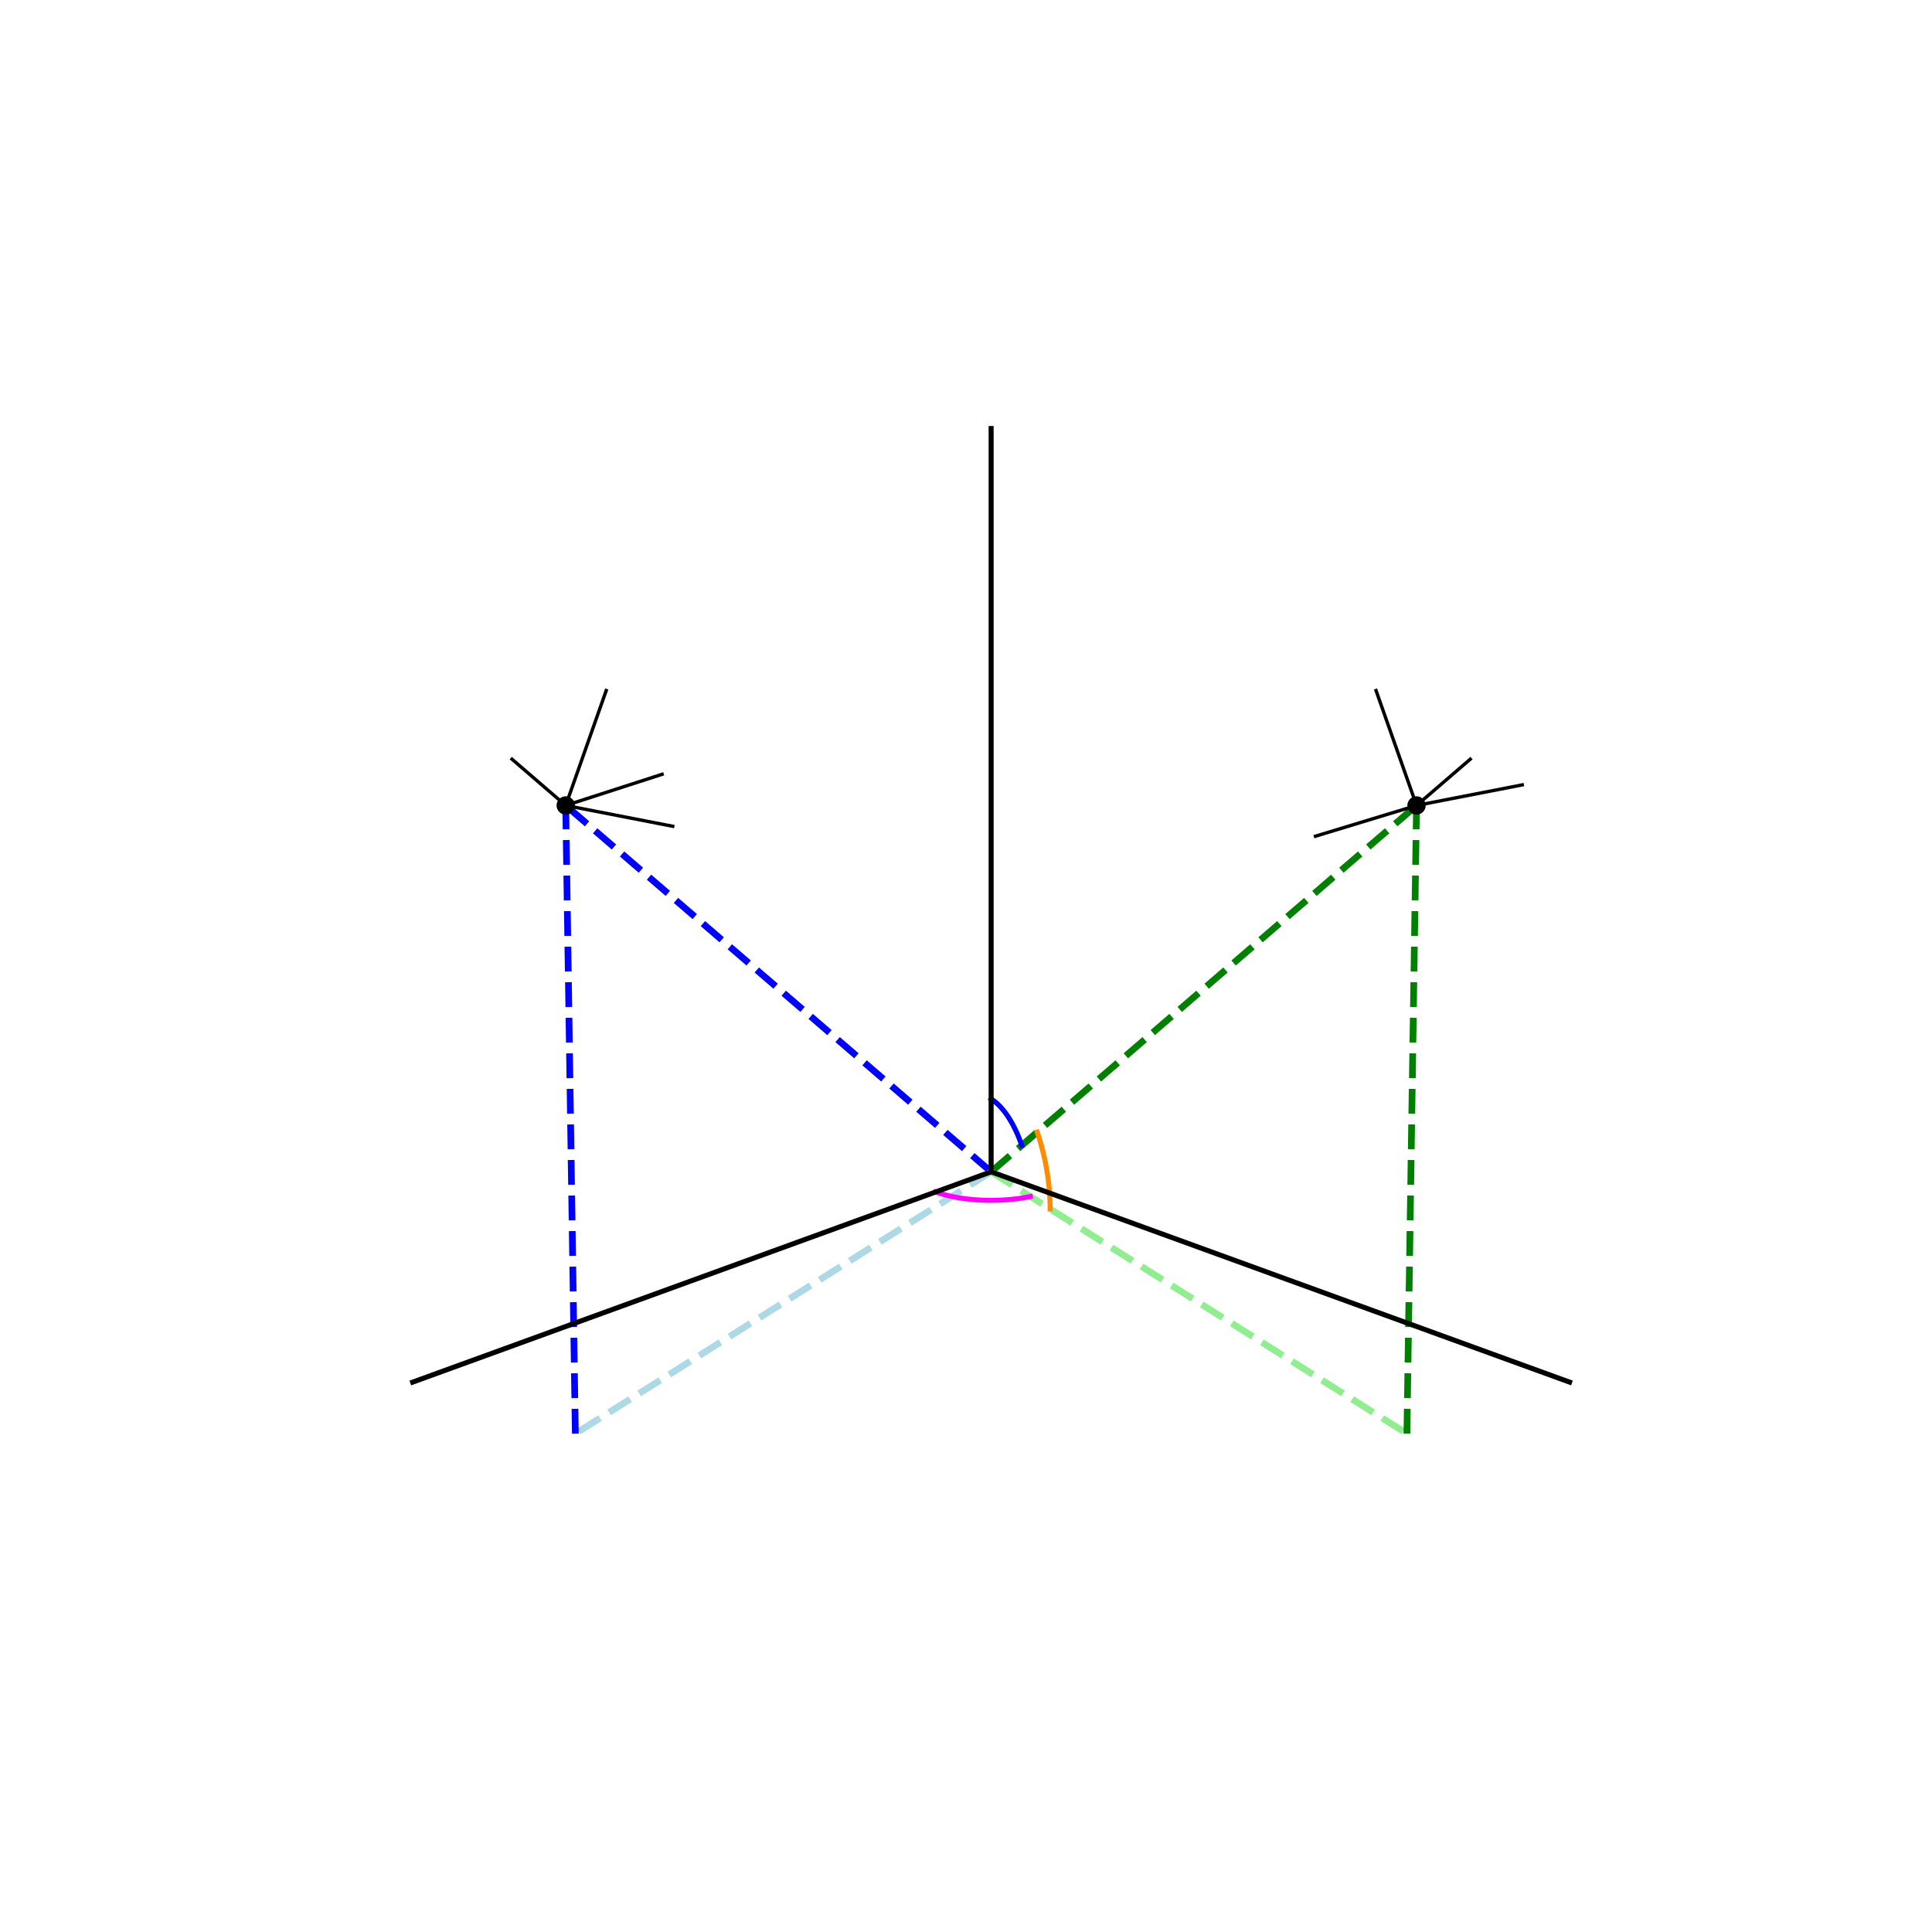
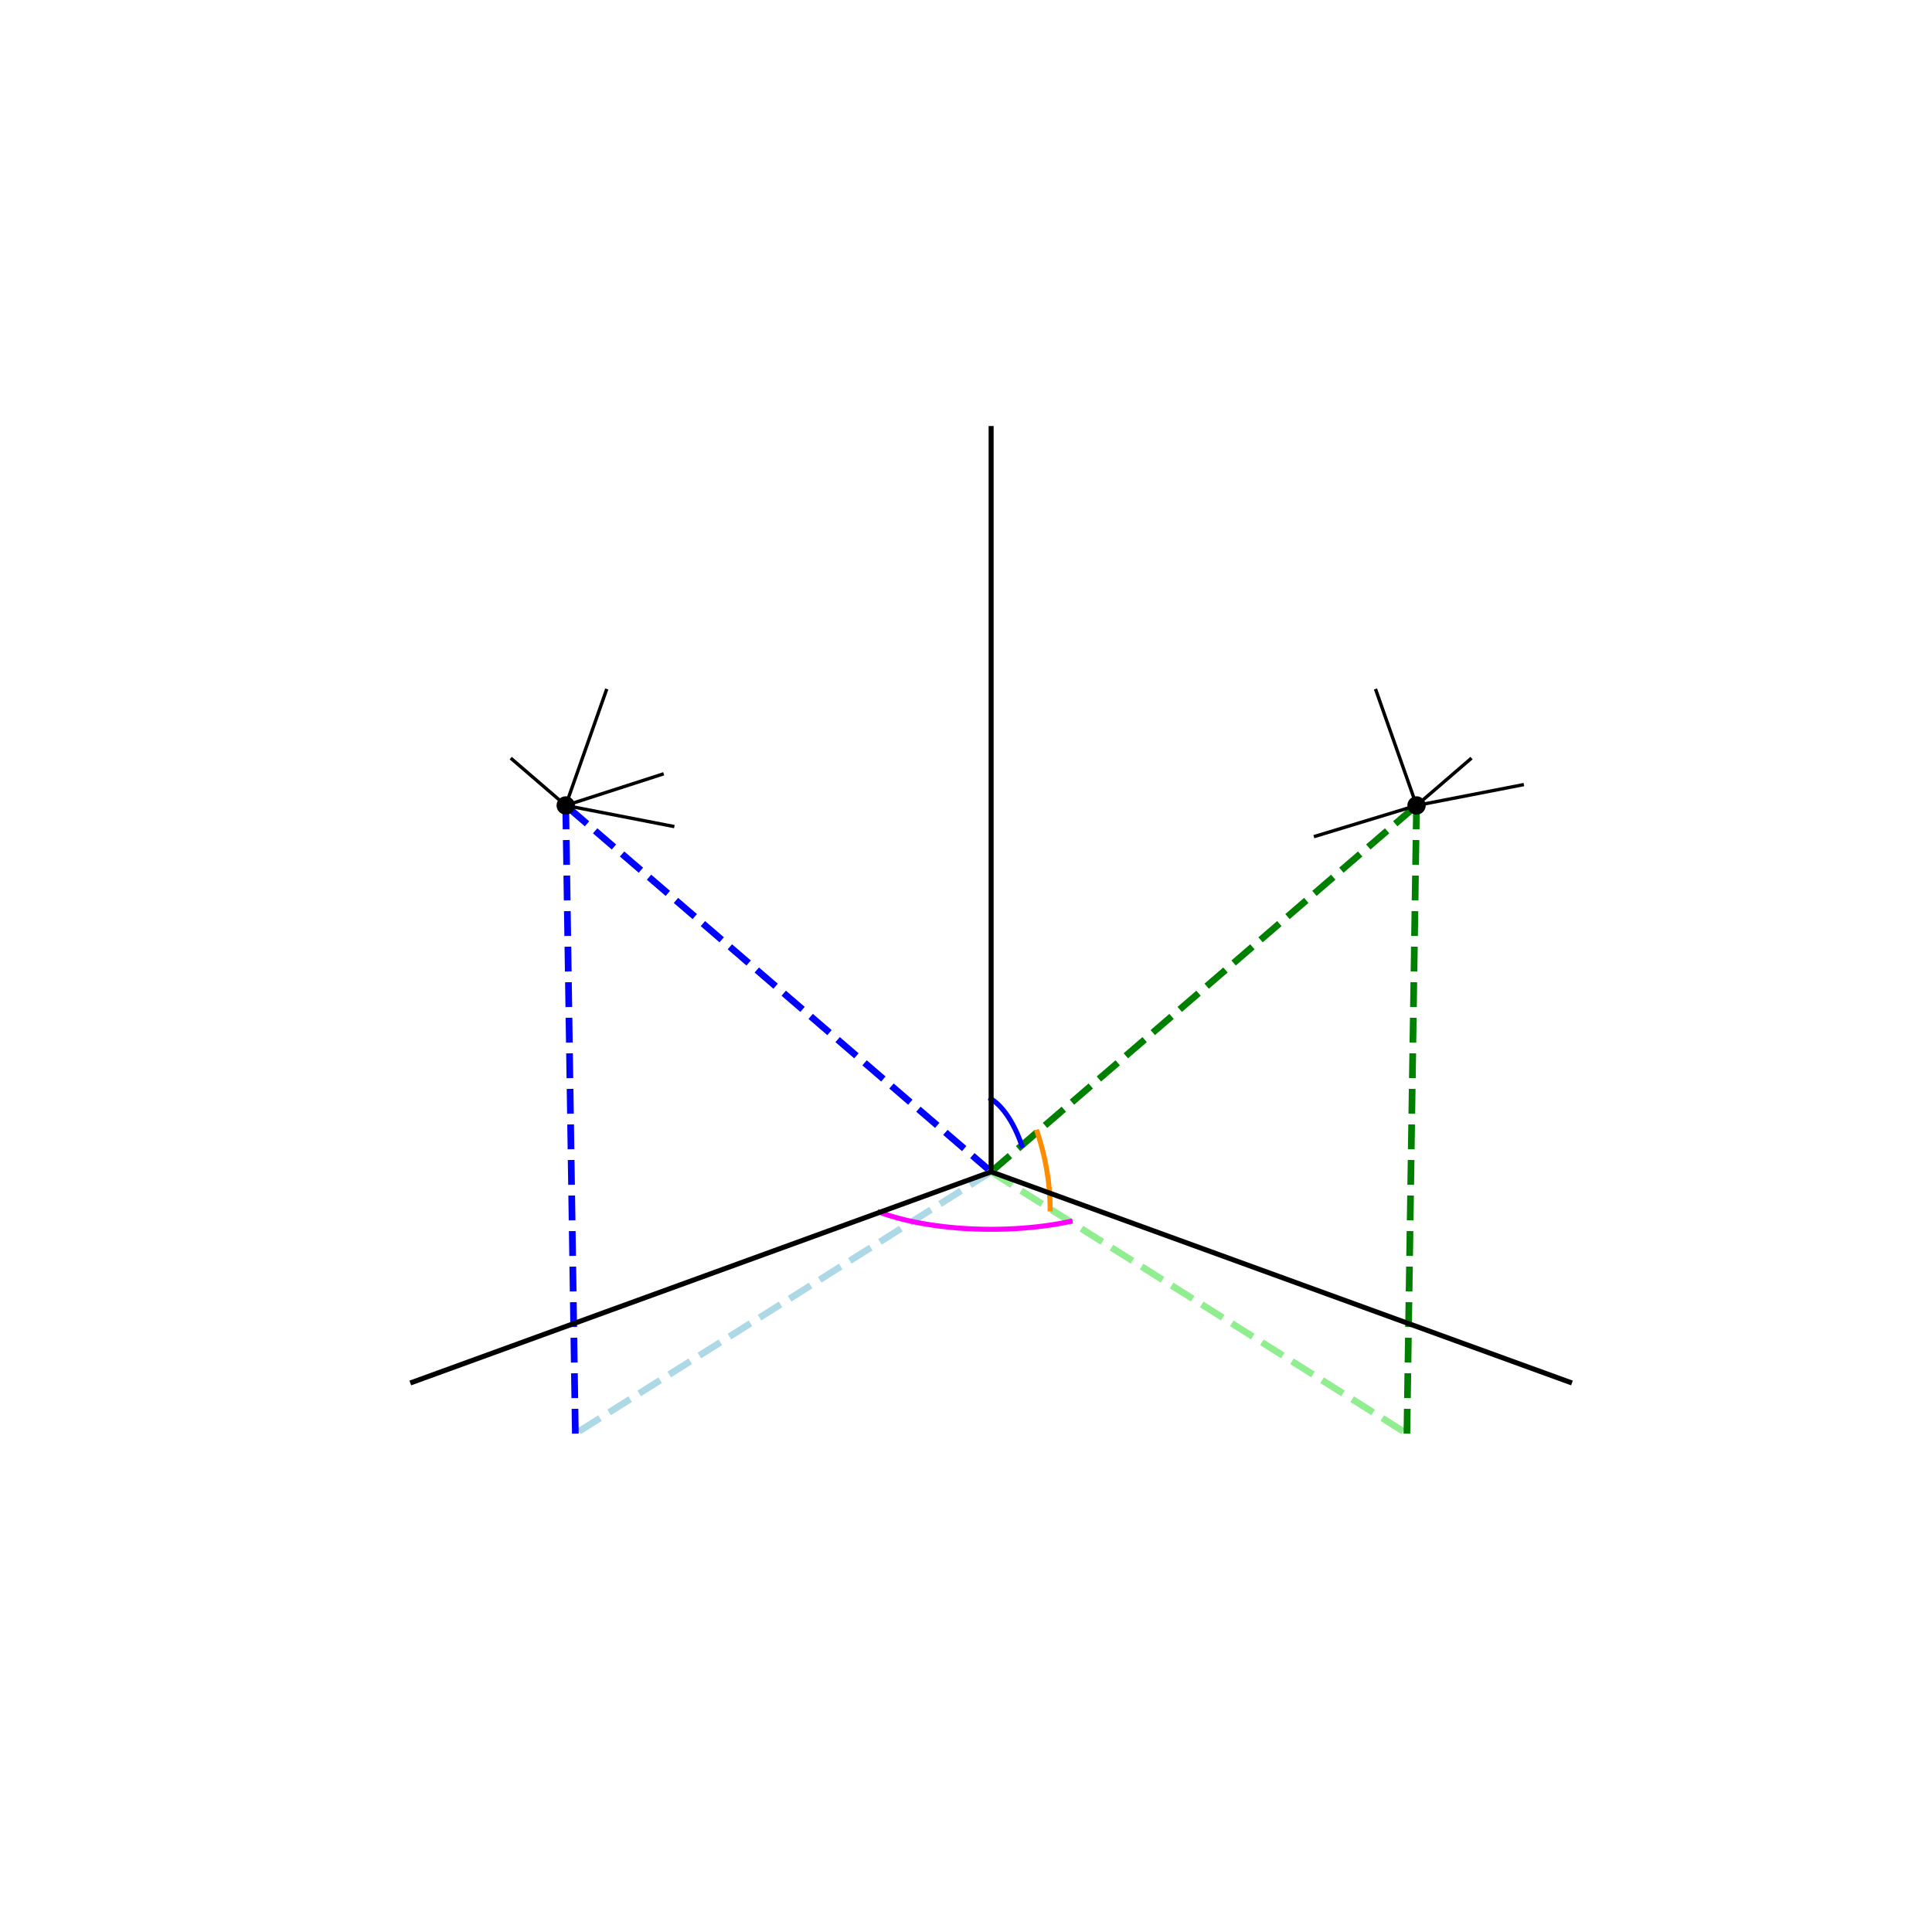
<svg xmlns="http://www.w3.org/2000/svg" xmlns:xlink="http://www.w3.org/1999/xlink" width="576pt" height="576pt" viewBox="0 0 576 576" version="1.1">
  <defs>
    <style type="text/css">*{stroke-linejoin: round; stroke-linecap: butt}</style>
  </defs>
  <g id="figure_1">
    <g id="patch_1">
      <path d="M 0 576  L 576 576  L 576 0  L 0 0  z " style="fill: #ffffff" />
    </g>
    <g id="patch_2">
      <path d="M 10.8 565.2  L 565.2 565.2  L 565.2 10.8  L 10.8 10.8  z " style="fill: #ffffff" />
    </g>
    <g id="axes_1">
      <g id="line2d_1">
-         <path d="M 295.492 349.356  L 168.663 240.137  " clip-path="url(#p54f90e99e1)" style="fill: none; stroke-dasharray: 7.4,3.2; stroke-dashoffset: 0; stroke: #0000ff; stroke-width: 2" />
+         <path d="M 295.492 349.356  L 168.663 240.137  " clip-path="url(#p6c8eeed331)" style="fill: none; stroke-dasharray: 7.4,3.2; stroke-dashoffset: 0; stroke: #0000ff; stroke-width: 2" />
      </g>
      <g id="line2d_2">
-         <path d="M 295.492 349.356  L 422.321 240.137  " clip-path="url(#p54f90e99e1)" style="fill: none; stroke-dasharray: 7.4,3.2; stroke-dashoffset: 0; stroke: #008000; stroke-width: 2" />
+         <path d="M 295.492 349.356  L 422.321 240.137  " clip-path="url(#p6c8eeed331)" style="fill: none; stroke-dasharray: 7.4,3.2; stroke-dashoffset: 0; stroke: #008000; stroke-width: 2" />
      </g>
      <g id="line2d_3">
-         <path d="M 295.492 349.356  L 171.534 427.423  " clip-path="url(#p54f90e99e1)" style="fill: none; stroke-dasharray: 7.4,3.2; stroke-dashoffset: 0; stroke: #add8e6; stroke-width: 2" />
+         <path d="M 295.492 349.356  L 171.534 427.423  " clip-path="url(#p6c8eeed331)" style="fill: none; stroke-dasharray: 7.4,3.2; stroke-dashoffset: 0; stroke: #add8e6; stroke-width: 2" />
      </g>
      <g id="line2d_4">
-         <path d="M 295.492 349.356  L 419.45 427.423  " clip-path="url(#p54f90e99e1)" style="fill: none; stroke-dasharray: 7.4,3.2; stroke-dashoffset: 0; stroke: #90ee90; stroke-width: 2" />
+         <path d="M 295.492 349.356  L 419.45 427.423  " clip-path="url(#p6c8eeed331)" style="fill: none; stroke-dasharray: 7.4,3.2; stroke-dashoffset: 0; stroke: #90ee90; stroke-width: 2" />
      </g>
      <g id="line2d_5">
-         <path d="M 171.534 427.423  L 168.663 240.137  " clip-path="url(#p54f90e99e1)" style="fill: none; stroke-dasharray: 7.4,3.2; stroke-dashoffset: 0; stroke: #0000ff; stroke-width: 2" />
+         <path d="M 171.534 427.423  L 168.663 240.137  " clip-path="url(#p6c8eeed331)" style="fill: none; stroke-dasharray: 7.4,3.2; stroke-dashoffset: 0; stroke: #0000ff; stroke-width: 2" />
      </g>
      <g id="line2d_6">
-         <path d="M 419.45 427.423  L 422.321 240.137  " clip-path="url(#p54f90e99e1)" style="fill: none; stroke-dasharray: 7.4,3.2; stroke-dashoffset: 0; stroke: #008000; stroke-width: 2" />
+         <path d="M 419.45 427.423  L 422.321 240.137  " clip-path="url(#p6c8eeed331)" style="fill: none; stroke-dasharray: 7.4,3.2; stroke-dashoffset: 0; stroke: #008000; stroke-width: 2" />
      </g>
      <g id="line2d_7">
-         <path d="M 278.982 355.359  L 279.201 355.438  L 279.422 355.516  L 279.647 355.593  L 279.874 355.669  L 280.104 355.744  L 280.337 355.818  L 280.572 355.891  L 280.81 355.962  L 281.051 356.033  L 281.294 356.102  L 281.54 356.17  L 281.788 356.237  L 282.039 356.303  L 282.292 356.367  L 282.547 356.43  L 282.805 356.492  L 283.065 356.553  L 283.327 356.613  L 283.591 356.671  L 283.858 356.728  L 284.126 356.783  L 284.397 356.838  L 284.669 356.891  L 284.944 356.943  L 285.22 356.993  L 285.498 357.042  L 285.778 357.09  L 286.06 357.136  L 286.343 357.181  L 286.628 357.225  L 286.915 357.267  L 287.203 357.308  L 287.493 357.347  L 287.784 357.385  L 288.076 357.422  L 288.37 357.457  L 288.665 357.491  L 288.961 357.523  L 289.259 357.554  L 289.557 357.583  L 289.857 357.611  L 290.157 357.638  L 290.459 357.663  L 290.761 357.687  L 291.064 357.709  L 291.368 357.729  L 291.673 357.749  L 291.979 357.766  L 292.285 357.783  L 292.591 357.797  L 292.899 357.811  L 293.206 357.823  L 293.514 357.833  L 293.823 357.842  L 294.131 357.849  L 294.44 357.855  L 294.75 357.859  L 295.059 357.862  L 295.368 357.863  L 295.678 357.863  L 295.987 357.862  L 296.296 357.859  L 296.605 357.854  L 296.914 357.848  L 297.223 357.84  L 297.531 357.831  L 297.839 357.82  L 298.147 357.808  L 298.454 357.795  L 298.76 357.78  L 299.066 357.763  L 299.372 357.745  L 299.676 357.725  L 299.98 357.704  L 300.283 357.682  L 300.585 357.658  L 300.887 357.633  L 301.187 357.606  L 301.487 357.577  L 301.785 357.548  L 302.082 357.517  L 302.378 357.484  L 302.673 357.45  L 302.966 357.414  L 303.258 357.377  L 303.549 357.339  L 303.838 357.299  L 304.126 357.258  L 304.412 357.216  L 304.697 357.172  L 304.98 357.127  L 305.262 357.08  L 305.541 357.032  L 305.819 356.983  L 306.095 356.932  L 306.369 356.88  L 306.641 356.827  L 306.911 356.772  L 307.18 356.717  " clip-path="url(#p54f90e99e1)" style="fill: none; stroke: #ff00ff; stroke-width: 1.5; stroke-linecap: square" />
+         <path d="M 262.301 361.424  L 262.738 361.584  L 263.181 361.743  L 263.63 361.898  L 264.085 362.052  L 264.546 362.204  L 265.012 362.353  L 265.483 362.5  L 265.96 362.645  L 266.442 362.787  L 266.93 362.927  L 267.423 363.065  L 267.92 363.201  L 268.423 363.333  L 268.931 363.464  L 269.443 363.592  L 269.96 363.717  L 270.482 363.84  L 271.009 363.961  L 271.54 364.079  L 272.075 364.194  L 272.614 364.307  L 273.158 364.417  L 273.705 364.524  L 274.257 364.629  L 274.812 364.731  L 275.372 364.831  L 275.934 364.927  L 276.501 365.021  L 277.071 365.112  L 277.644 365.201  L 278.22 365.286  L 278.8 365.369  L 279.383 365.449  L 279.968 365.526  L 280.557 365.6  L 281.148 365.672  L 281.742 365.74  L 282.338 365.806  L 282.936 365.869  L 283.537 365.928  L 284.14 365.985  L 284.746 366.039  L 285.353 366.09  L 285.962 366.138  L 286.573 366.183  L 287.185 366.225  L 287.799 366.264  L 288.414 366.3  L 289.031 366.333  L 289.648 366.363  L 290.267 366.39  L 290.887 366.414  L 291.508 366.435  L 292.129 366.453  L 292.751 366.468  L 293.373 366.48  L 293.996 366.488  L 294.619 366.494  L 295.243 366.497  L 295.866 366.497  L 296.489 366.493  L 297.112 366.487  L 297.735 366.477  L 298.357 366.465  L 298.979 366.449  L 299.6 366.431  L 300.221 366.409  L 300.84 366.385  L 301.459 366.357  L 302.077 366.327  L 302.693 366.293  L 303.308 366.256  L 303.921 366.217  L 304.534 366.174  L 305.144 366.129  L 305.753 366.08  L 306.359 366.028  L 306.964 365.974  L 307.567 365.917  L 308.167 365.856  L 308.765 365.793  L 309.361 365.727  L 309.954 365.658  L 310.545 365.586  L 311.133 365.511  L 311.718 365.433  L 312.3 365.353  L 312.879 365.269  L 313.455 365.183  L 314.027 365.094  L 314.597 365.003  L 315.162 364.908  L 315.724 364.811  L 316.283 364.711  L 316.838 364.608  L 317.388 364.503  L 317.935 364.395  L 318.478 364.285  L 319.016 364.171  " clip-path="url(#p6c8eeed331)" style="fill: none; stroke: #ff00ff; stroke-width: 1.5; stroke-linecap: square" />
      </g>
      <g id="line2d_8">
-         <path d="M 313.079 360.432  L 313.079 360.209  L 313.078 359.985  L 313.077 359.76  L 313.074 359.536  L 313.071 359.31  L 313.067 359.084  L 313.062 358.858  L 313.057 358.631  L 313.05 358.404  L 313.043 358.176  L 313.035 357.948  L 313.026 357.72  L 313.016 357.491  L 313.005 357.262  L 312.994 357.032  L 312.981 356.802  L 312.968 356.571  L 312.954 356.341  L 312.94 356.11  L 312.924 355.878  L 312.908 355.647  L 312.89 355.414  L 312.872 355.182  L 312.854 354.95  L 312.834 354.717  L 312.813 354.484  L 312.792 354.25  L 312.77 354.017  L 312.747 353.783  L 312.723 353.549  L 312.699 353.314  L 312.674 353.08  L 312.647 352.845  L 312.62 352.611  L 312.593 352.376  L 312.564 352.141  L 312.535 351.905  L 312.505 351.67  L 312.474 351.434  L 312.442 351.199  L 312.409 350.963  L 312.376 350.727  L 312.342 350.492  L 312.307 350.256  L 312.271 350.02  L 312.235 349.784  L 312.198 349.548  L 312.159 349.312  L 312.121 349.076  L 312.081 348.84  L 312.041 348.604  L 311.999 348.368  L 311.957 348.132  L 311.915 347.896  L 311.871 347.661  L 311.827 347.425  L 311.782 347.189  L 311.736 346.954  L 311.689 346.719  L 311.642 346.483  L 311.594 346.248  L 311.545 346.013  L 311.496 345.778  L 311.445 345.544  L 311.394 345.309  L 311.342 345.075  L 311.29 344.841  L 311.236 344.607  L 311.182 344.374  L 311.127 344.14  L 311.072 343.907  L 311.016 343.674  L 310.959 343.442  L 310.901 343.209  L 310.842 342.977  L 310.783 342.745  L 310.723 342.514  L 310.663 342.283  L 310.601 342.052  L 310.539 341.822  L 310.477 341.592  L 310.413 341.362  L 310.349 341.133  L 310.284 340.904  L 310.219 340.675  L 310.153 340.447  L 310.086 340.22  L 310.018 339.992  L 309.95 339.765  L 309.881 339.539  L 309.812 339.313  L 309.741 339.088  L 309.67 338.863  L 309.599 338.639  L 309.526 338.415  L 309.454 338.191  L 309.38 337.968  L 309.306 337.746  L 309.231 337.524  " clip-path="url(#p54f90e99e1)" style="fill: none; stroke: #ff8c00; stroke-width: 1.5; stroke-linecap: square" />
+         <path d="M 313.079 360.432  L 313.079 360.209  L 313.078 359.985  L 313.077 359.76  L 313.074 359.536  L 313.071 359.31  L 313.067 359.084  L 313.062 358.858  L 313.057 358.631  L 313.05 358.404  L 313.043 358.176  L 313.035 357.948  L 313.026 357.72  L 313.016 357.491  L 313.005 357.262  L 312.994 357.032  L 312.981 356.802  L 312.968 356.571  L 312.954 356.341  L 312.94 356.11  L 312.924 355.878  L 312.908 355.647  L 312.89 355.414  L 312.872 355.182  L 312.854 354.95  L 312.834 354.717  L 312.813 354.484  L 312.792 354.25  L 312.77 354.017  L 312.747 353.783  L 312.723 353.549  L 312.699 353.314  L 312.674 353.08  L 312.647 352.845  L 312.62 352.611  L 312.593 352.376  L 312.564 352.141  L 312.535 351.905  L 312.505 351.67  L 312.474 351.434  L 312.442 351.199  L 312.409 350.963  L 312.376 350.727  L 312.342 350.492  L 312.307 350.256  L 312.271 350.02  L 312.235 349.784  L 312.198 349.548  L 312.159 349.312  L 312.121 349.076  L 312.081 348.84  L 312.041 348.604  L 311.999 348.368  L 311.957 348.132  L 311.915 347.896  L 311.871 347.661  L 311.827 347.425  L 311.782 347.189  L 311.736 346.954  L 311.689 346.719  L 311.642 346.483  L 311.594 346.248  L 311.545 346.013  L 311.496 345.778  L 311.445 345.544  L 311.394 345.309  L 311.342 345.075  L 311.29 344.841  L 311.236 344.607  L 311.182 344.374  L 311.127 344.14  L 311.072 343.907  L 311.016 343.674  L 310.959 343.442  L 310.901 343.209  L 310.842 342.977  L 310.783 342.745  L 310.723 342.514  L 310.663 342.283  L 310.601 342.052  L 310.539 341.822  L 310.477 341.592  L 310.413 341.362  L 310.349 341.133  L 310.284 340.904  L 310.219 340.675  L 310.153 340.447  L 310.086 340.22  L 310.018 339.992  L 309.95 339.765  L 309.881 339.539  L 309.812 339.313  L 309.741 339.088  L 309.67 338.863  L 309.599 338.639  L 309.526 338.415  L 309.454 338.191  L 309.38 337.968  L 309.306 337.746  L 309.231 337.524  " clip-path="url(#p6c8eeed331)" style="fill: none; stroke: #ff8c00; stroke-width: 1.5; stroke-linecap: square" />
      </g>
      <g id="line2d_9">
-         <path d="M 295.492 327.654  L 295.597 327.72  L 295.703 327.788  L 295.808 327.857  L 295.913 327.929  L 296.019 328.002  L 296.124 328.077  L 296.229 328.153  L 296.335 328.232  L 296.44 328.312  L 296.545 328.394  L 296.65 328.477  L 296.755 328.563  L 296.86 328.65  L 296.965 328.739  L 297.069 328.829  L 297.174 328.921  L 297.278 329.015  L 297.383 329.111  L 297.487 329.208  L 297.591 329.307  L 297.694 329.407  L 297.798 329.509  L 297.902 329.613  L 298.005 329.719  L 298.108 329.826  L 298.211 329.935  L 298.313 330.045  L 298.416 330.157  L 298.518 330.27  L 298.62 330.386  L 298.722 330.502  L 298.823 330.62  L 298.925 330.74  L 299.025 330.862  L 299.126 330.984  L 299.226 331.109  L 299.327 331.235  L 299.426 331.362  L 299.526 331.491  L 299.625 331.621  L 299.724 331.753  L 299.822 331.887  L 299.92 332.021  L 300.018 332.158  L 300.115 332.295  L 300.212 332.434  L 300.309 332.575  L 300.405 332.717  L 300.501 332.86  L 300.596 333.004  L 300.691 333.15  L 300.786 333.298  L 300.88 333.446  L 300.974 333.596  L 301.067 333.747  L 301.16 333.9  L 301.253 334.054  L 301.344 334.209  L 301.436 334.365  L 301.527 334.523  L 301.617 334.682  L 301.707 334.842  L 301.797 335.003  L 301.886 335.166  L 301.974 335.329  L 302.062 335.494  L 302.149 335.66  L 302.236 335.827  L 302.323 335.996  L 302.408 336.165  L 302.493 336.335  L 302.578 336.507  L 302.662 336.68  L 302.745 336.853  L 302.828 337.028  L 302.91 337.204  L 302.992 337.38  L 303.073 337.558  L 303.153 337.737  L 303.233 337.917  L 303.312 338.097  L 303.391 338.279  L 303.469 338.461  L 303.546 338.645  L 303.622 338.829  L 303.698 339.014  L 303.773 339.2  L 303.848 339.387  L 303.922 339.575  L 303.995 339.763  L 304.067 339.953  L 304.139 340.143  L 304.21 340.334  L 304.28 340.525  L 304.35 340.718  L 304.419 340.911  L 304.487 341.105  L 304.554 341.299  L 304.621 341.494  " clip-path="url(#p54f90e99e1)" style="fill: none; stroke: #0000ff; stroke-width: 1.5; stroke-linecap: square" />
+         <path d="M 295.492 327.654  L 295.597 327.72  L 295.703 327.788  L 295.808 327.857  L 295.913 327.929  L 296.019 328.002  L 296.124 328.077  L 296.229 328.153  L 296.335 328.232  L 296.44 328.312  L 296.545 328.394  L 296.65 328.477  L 296.755 328.563  L 296.86 328.65  L 296.965 328.739  L 297.069 328.829  L 297.174 328.921  L 297.278 329.015  L 297.383 329.111  L 297.487 329.208  L 297.591 329.307  L 297.694 329.407  L 297.798 329.509  L 297.902 329.613  L 298.005 329.719  L 298.108 329.826  L 298.211 329.935  L 298.313 330.045  L 298.416 330.157  L 298.518 330.27  L 298.62 330.386  L 298.722 330.502  L 298.823 330.62  L 298.925 330.74  L 299.025 330.862  L 299.126 330.984  L 299.226 331.109  L 299.327 331.235  L 299.426 331.362  L 299.526 331.491  L 299.625 331.621  L 299.724 331.753  L 299.822 331.887  L 299.92 332.021  L 300.018 332.158  L 300.115 332.295  L 300.212 332.434  L 300.309 332.575  L 300.405 332.717  L 300.501 332.86  L 300.596 333.004  L 300.691 333.15  L 300.786 333.298  L 300.88 333.446  L 300.974 333.596  L 301.067 333.747  L 301.16 333.9  L 301.253 334.054  L 301.344 334.209  L 301.436 334.365  L 301.527 334.523  L 301.617 334.682  L 301.707 334.842  L 301.797 335.003  L 301.886 335.166  L 301.974 335.329  L 302.062 335.494  L 302.149 335.66  L 302.236 335.827  L 302.323 335.996  L 302.408 336.165  L 302.493 336.335  L 302.578 336.507  L 302.662 336.68  L 302.745 336.853  L 302.828 337.028  L 302.91 337.204  L 302.992 337.38  L 303.073 337.558  L 303.153 337.737  L 303.233 337.917  L 303.312 338.097  L 303.391 338.279  L 303.469 338.461  L 303.546 338.645  L 303.622 338.829  L 303.698 339.014  L 303.773 339.2  L 303.848 339.387  L 303.922 339.575  L 303.995 339.763  L 304.067 339.953  L 304.139 340.143  L 304.21 340.334  L 304.28 340.525  L 304.35 340.718  L 304.419 340.911  L 304.487 341.105  L 304.554 341.299  L 304.621 341.494  " clip-path="url(#p6c8eeed331)" style="fill: none; stroke: #0000ff; stroke-width: 1.5; stroke-linecap: square" />
      </g>
      <g id="Line3DCollection_1">
-         <path d="M 295.492 127.017  L 295.492 349.356  " clip-path="url(#p54f90e99e1)" style="fill: none; stroke: #000000; stroke-width: 1.5" />
-         <path d="M 295.492 127.017  L 295.492 127.017  " clip-path="url(#p54f90e99e1)" style="fill: none; stroke: #000000; stroke-width: 1.5" />
-         <path d="M 295.492 127.017  L 295.492 127.017  " clip-path="url(#p54f90e99e1)" style="fill: none; stroke: #000000; stroke-width: 1.5" />
+         <path d="M 295.492 127.017  L 295.492 349.356  " clip-path="url(#p6c8eeed331)" style="fill: none; stroke: #000000; stroke-width: 1.5" />
+         <path d="M 295.492 127.017  L 295.492 127.017  " clip-path="url(#p6c8eeed331)" style="fill: none; stroke: #000000; stroke-width: 1.5" />
+         <path d="M 295.492 127.017  L 295.492 127.017  " clip-path="url(#p6c8eeed331)" style="fill: none; stroke: #000000; stroke-width: 1.5" />
      </g>
      <g id="Line3DCollection_2">
-         <path d="M 122.328 412.32  L 295.492 349.356  " clip-path="url(#p54f90e99e1)" style="fill: none; stroke: #000000; stroke-width: 1.5" />
-         <path d="M 122.328 412.32  L 122.328 412.32  " clip-path="url(#p54f90e99e1)" style="fill: none; stroke: #000000; stroke-width: 1.5" />
-         <path d="M 122.328 412.32  L 122.328 412.32  " clip-path="url(#p54f90e99e1)" style="fill: none; stroke: #000000; stroke-width: 1.5" />
+         <path d="M 122.328 412.32  L 295.492 349.356  " clip-path="url(#p6c8eeed331)" style="fill: none; stroke: #000000; stroke-width: 1.5" />
+         <path d="M 122.328 412.32  L 122.328 412.32  " clip-path="url(#p6c8eeed331)" style="fill: none; stroke: #000000; stroke-width: 1.5" />
+         <path d="M 122.328 412.32  L 122.328 412.32  " clip-path="url(#p6c8eeed331)" style="fill: none; stroke: #000000; stroke-width: 1.5" />
      </g>
      <g id="Line3DCollection_3">
-         <path d="M 468.656 412.32  L 295.492 349.356  " clip-path="url(#p54f90e99e1)" style="fill: none; stroke: #000000; stroke-width: 1.5" />
-         <path d="M 468.656 412.32  L 468.656 412.32  " clip-path="url(#p54f90e99e1)" style="fill: none; stroke: #000000; stroke-width: 1.5" />
-         <path d="M 468.656 412.32  L 468.656 412.32  " clip-path="url(#p54f90e99e1)" style="fill: none; stroke: #000000; stroke-width: 1.5" />
+         <path d="M 468.656 412.32  L 295.492 349.356  " clip-path="url(#p6c8eeed331)" style="fill: none; stroke: #000000; stroke-width: 1.5" />
+         <path d="M 468.656 412.32  L 468.656 412.32  " clip-path="url(#p6c8eeed331)" style="fill: none; stroke: #000000; stroke-width: 1.5" />
+         <path d="M 468.656 412.32  L 468.656 412.32  " clip-path="url(#p6c8eeed331)" style="fill: none; stroke: #000000; stroke-width: 1.5" />
      </g>
      <g id="Line3DCollection_4">
-         <path d="M 391.71 249.447  L 422.321 240.137  " clip-path="url(#p54f90e99e1)" style="fill: none; stroke: #000000" />
-         <path d="M 391.71 249.447  L 391.71 249.447  " clip-path="url(#p54f90e99e1)" style="fill: none; stroke: #000000" />
-         <path d="M 391.71 249.447  L 391.71 249.447  " clip-path="url(#p54f90e99e1)" style="fill: none; stroke: #000000" />
+         <path d="M 391.71 249.447  L 422.321 240.137  " clip-path="url(#p6c8eeed331)" style="fill: none; stroke: #000000" />
+         <path d="M 391.71 249.447  L 391.71 249.447  " clip-path="url(#p6c8eeed331)" style="fill: none; stroke: #000000" />
+         <path d="M 391.71 249.447  L 391.71 249.447  " clip-path="url(#p6c8eeed331)" style="fill: none; stroke: #000000" />
      </g>
      <g id="Line3DCollection_5">
-         <path d="M 180.899 205.408  L 168.663 240.137  " clip-path="url(#p54f90e99e1)" style="fill: none; stroke: #000000" />
-         <path d="M 180.899 205.408  L 180.899 205.408  " clip-path="url(#p54f90e99e1)" style="fill: none; stroke: #000000" />
-         <path d="M 180.899 205.408  L 180.899 205.408  " clip-path="url(#p54f90e99e1)" style="fill: none; stroke: #000000" />
+         <path d="M 180.899 205.408  L 168.663 240.137  " clip-path="url(#p6c8eeed331)" style="fill: none; stroke: #000000" />
+         <path d="M 180.899 205.408  L 180.899 205.408  " clip-path="url(#p6c8eeed331)" style="fill: none; stroke: #000000" />
+         <path d="M 180.899 205.408  L 180.899 205.408  " clip-path="url(#p6c8eeed331)" style="fill: none; stroke: #000000" />
      </g>
      <g id="Path3DCollection_1">
        <defs>
-           <path id="m3f4134d5e7" d="M 0 2.236  C 0.593 2.236 1.162 2 1.581 1.581  C 2 1.162 2.236 0.593 2.236 0  C 2.236 -0.593 2 -1.162 1.581 -1.581  C 1.162 -2 0.593 -2.236 0 -2.236  C -0.593 -2.236 -1.162 -2 -1.581 -1.581  C -2 -1.162 -2.236 -0.593 -2.236 0  C -2.236 0.593 -2 1.162 -1.581 1.581  C -1.162 2 -0.593 2.236 0 2.236  z " style="stroke: #000000" />
+           <path id="m349d05712c" d="M 0 2.236  C 0.593 2.236 1.162 2 1.581 1.581  C 2 1.162 2.236 0.593 2.236 0  C 2.236 -0.593 2 -1.162 1.581 -1.581  C 1.162 -2 0.593 -2.236 0 -2.236  C -0.593 -2.236 -1.162 -2 -1.581 -1.581  C -2 -1.162 -2.236 -0.593 -2.236 0  C -2.236 0.593 -2 1.162 -1.581 1.581  C -1.162 2 -0.593 2.236 0 2.236  z " style="stroke: #000000" />
        </defs>
-         <g clip-path="url(#p54f90e99e1)">
-           <use xlink:href="#m3f4134d5e7" x="168.663" y="240.137" style="stroke: #000000" />
+         <g clip-path="url(#p6c8eeed331)">
+           <use xlink:href="#m349d05712c" x="168.663" y="240.137" style="stroke: #000000" />
        </g>
      </g>
      <g id="Line3DCollection_6">
-         <path d="M 454.324 233.909  L 422.321 240.137  " clip-path="url(#p54f90e99e1)" style="fill: none; stroke: #000000" />
-         <path d="M 454.324 233.909  L 454.324 233.909  " clip-path="url(#p54f90e99e1)" style="fill: none; stroke: #000000" />
-         <path d="M 454.324 233.909  L 454.324 233.909  " clip-path="url(#p54f90e99e1)" style="fill: none; stroke: #000000" />
+         <path d="M 454.324 233.909  L 422.321 240.137  " clip-path="url(#p6c8eeed331)" style="fill: none; stroke: #000000" />
+         <path d="M 454.324 233.909  L 454.324 233.909  " clip-path="url(#p6c8eeed331)" style="fill: none; stroke: #000000" />
+         <path d="M 454.324 233.909  L 454.324 233.909  " clip-path="url(#p6c8eeed331)" style="fill: none; stroke: #000000" />
      </g>
      <g id="Line3DCollection_7">
-         <path d="M 410.085 205.408  L 422.321 240.137  " clip-path="url(#p54f90e99e1)" style="fill: none; stroke: #000000" />
-         <path d="M 410.085 205.408  L 410.085 205.408  " clip-path="url(#p54f90e99e1)" style="fill: none; stroke: #000000" />
-         <path d="M 410.085 205.408  L 410.085 205.408  " clip-path="url(#p54f90e99e1)" style="fill: none; stroke: #000000" />
+         <path d="M 410.085 205.408  L 422.321 240.137  " clip-path="url(#p6c8eeed331)" style="fill: none; stroke: #000000" />
+         <path d="M 410.085 205.408  L 410.085 205.408  " clip-path="url(#p6c8eeed331)" style="fill: none; stroke: #000000" />
+         <path d="M 410.085 205.408  L 410.085 205.408  " clip-path="url(#p6c8eeed331)" style="fill: none; stroke: #000000" />
      </g>
      <g id="Path3DCollection_2">
-         <g clip-path="url(#p54f90e99e1)">
-           <use xlink:href="#m3f4134d5e7" x="422.321" y="240.137" style="stroke: #000000" />
+         <g clip-path="url(#p6c8eeed331)">
+           <use xlink:href="#m349d05712c" x="422.321" y="240.137" style="stroke: #000000" />
        </g>
      </g>
      <g id="Line3DCollection_8">
-         <path d="M 201.051 246.441  L 168.663 240.137  " clip-path="url(#p54f90e99e1)" style="fill: none; stroke: #000000" />
-         <path d="M 201.051 246.441  L 201.051 246.441  " clip-path="url(#p54f90e99e1)" style="fill: none; stroke: #000000" />
-         <path d="M 201.051 246.441  L 201.051 246.441  " clip-path="url(#p54f90e99e1)" style="fill: none; stroke: #000000" />
+         <path d="M 201.051 246.441  L 168.663 240.137  " clip-path="url(#p6c8eeed331)" style="fill: none; stroke: #000000" />
+         <path d="M 201.051 246.441  L 201.051 246.441  " clip-path="url(#p6c8eeed331)" style="fill: none; stroke: #000000" />
+         <path d="M 201.051 246.441  L 201.051 246.441  " clip-path="url(#p6c8eeed331)" style="fill: none; stroke: #000000" />
      </g>
      <g id="Line3DCollection_9">
-         <path d="M 197.871 230.692  L 168.663 240.137  " clip-path="url(#p54f90e99e1)" style="fill: none; stroke: #000000" />
-         <path d="M 197.871 230.692  L 197.871 230.692  " clip-path="url(#p54f90e99e1)" style="fill: none; stroke: #000000" />
-         <path d="M 197.871 230.692  L 197.871 230.692  " clip-path="url(#p54f90e99e1)" style="fill: none; stroke: #000000" />
+         <path d="M 197.871 230.692  L 168.663 240.137  " clip-path="url(#p6c8eeed331)" style="fill: none; stroke: #000000" />
+         <path d="M 197.871 230.692  L 197.871 230.692  " clip-path="url(#p6c8eeed331)" style="fill: none; stroke: #000000" />
+         <path d="M 197.871 230.692  L 197.871 230.692  " clip-path="url(#p6c8eeed331)" style="fill: none; stroke: #000000" />
      </g>
      <g id="Line3DCollection_10">
-         <path d="M 152.263 226.015  L 168.663 240.137  " clip-path="url(#p54f90e99e1)" style="fill: none; stroke: #000000" />
-         <path d="M 152.263 226.015  L 152.263 226.015  " clip-path="url(#p54f90e99e1)" style="fill: none; stroke: #000000" />
-         <path d="M 152.263 226.015  L 152.263 226.015  " clip-path="url(#p54f90e99e1)" style="fill: none; stroke: #000000" />
+         <path d="M 152.263 226.015  L 168.663 240.137  " clip-path="url(#p6c8eeed331)" style="fill: none; stroke: #000000" />
+         <path d="M 152.263 226.015  L 152.263 226.015  " clip-path="url(#p6c8eeed331)" style="fill: none; stroke: #000000" />
+         <path d="M 152.263 226.015  L 152.263 226.015  " clip-path="url(#p6c8eeed331)" style="fill: none; stroke: #000000" />
      </g>
      <g id="Line3DCollection_11">
-         <path d="M 438.72 226.015  L 422.321 240.137  " clip-path="url(#p54f90e99e1)" style="fill: none; stroke: #000000" />
-         <path d="M 438.72 226.015  L 438.72 226.015  " clip-path="url(#p54f90e99e1)" style="fill: none; stroke: #000000" />
-         <path d="M 438.72 226.015  L 438.72 226.015  " clip-path="url(#p54f90e99e1)" style="fill: none; stroke: #000000" />
+         <path d="M 438.72 226.015  L 422.321 240.137  " clip-path="url(#p6c8eeed331)" style="fill: none; stroke: #000000" />
+         <path d="M 438.72 226.015  L 438.72 226.015  " clip-path="url(#p6c8eeed331)" style="fill: none; stroke: #000000" />
+         <path d="M 438.72 226.015  L 438.72 226.015  " clip-path="url(#p6c8eeed331)" style="fill: none; stroke: #000000" />
      </g>
    </g>
  </g>
  <defs>
-     <clipPath id="p54f90e99e1">
+     <clipPath id="p6c8eeed331">
      <rect x="10.8" y="10.8" width="554.4" height="554.4" />
    </clipPath>
  </defs>
</svg>
